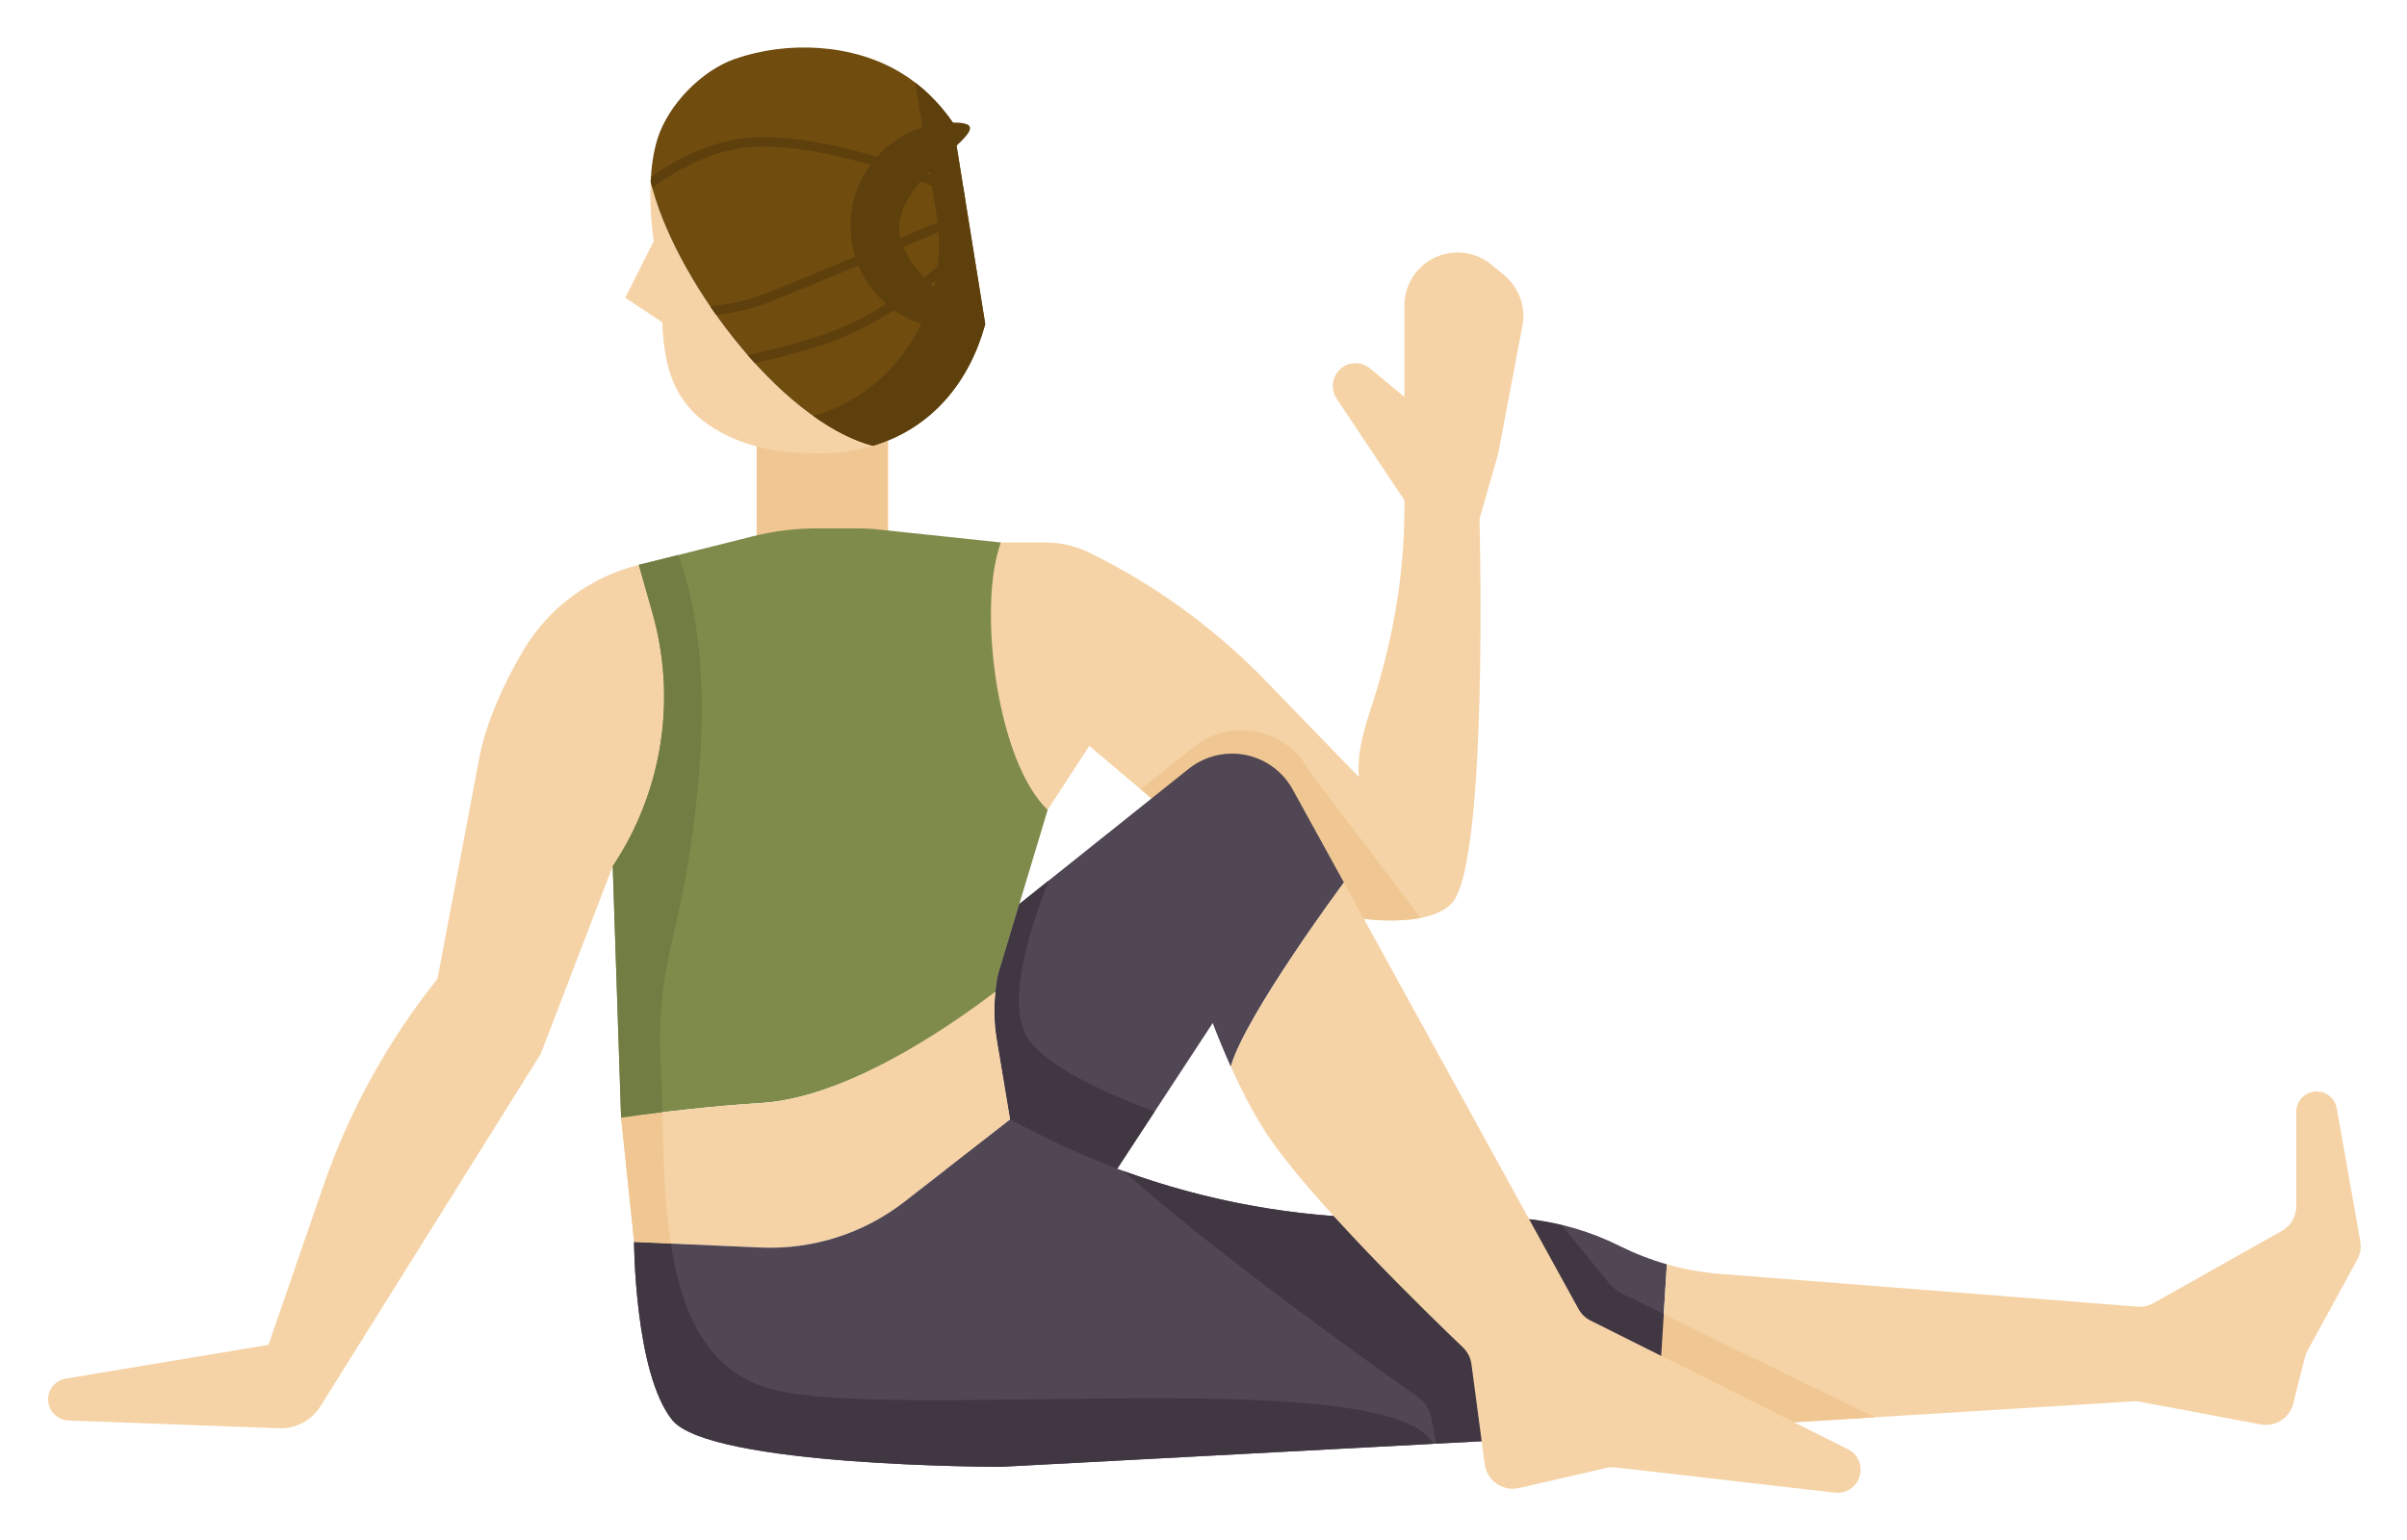
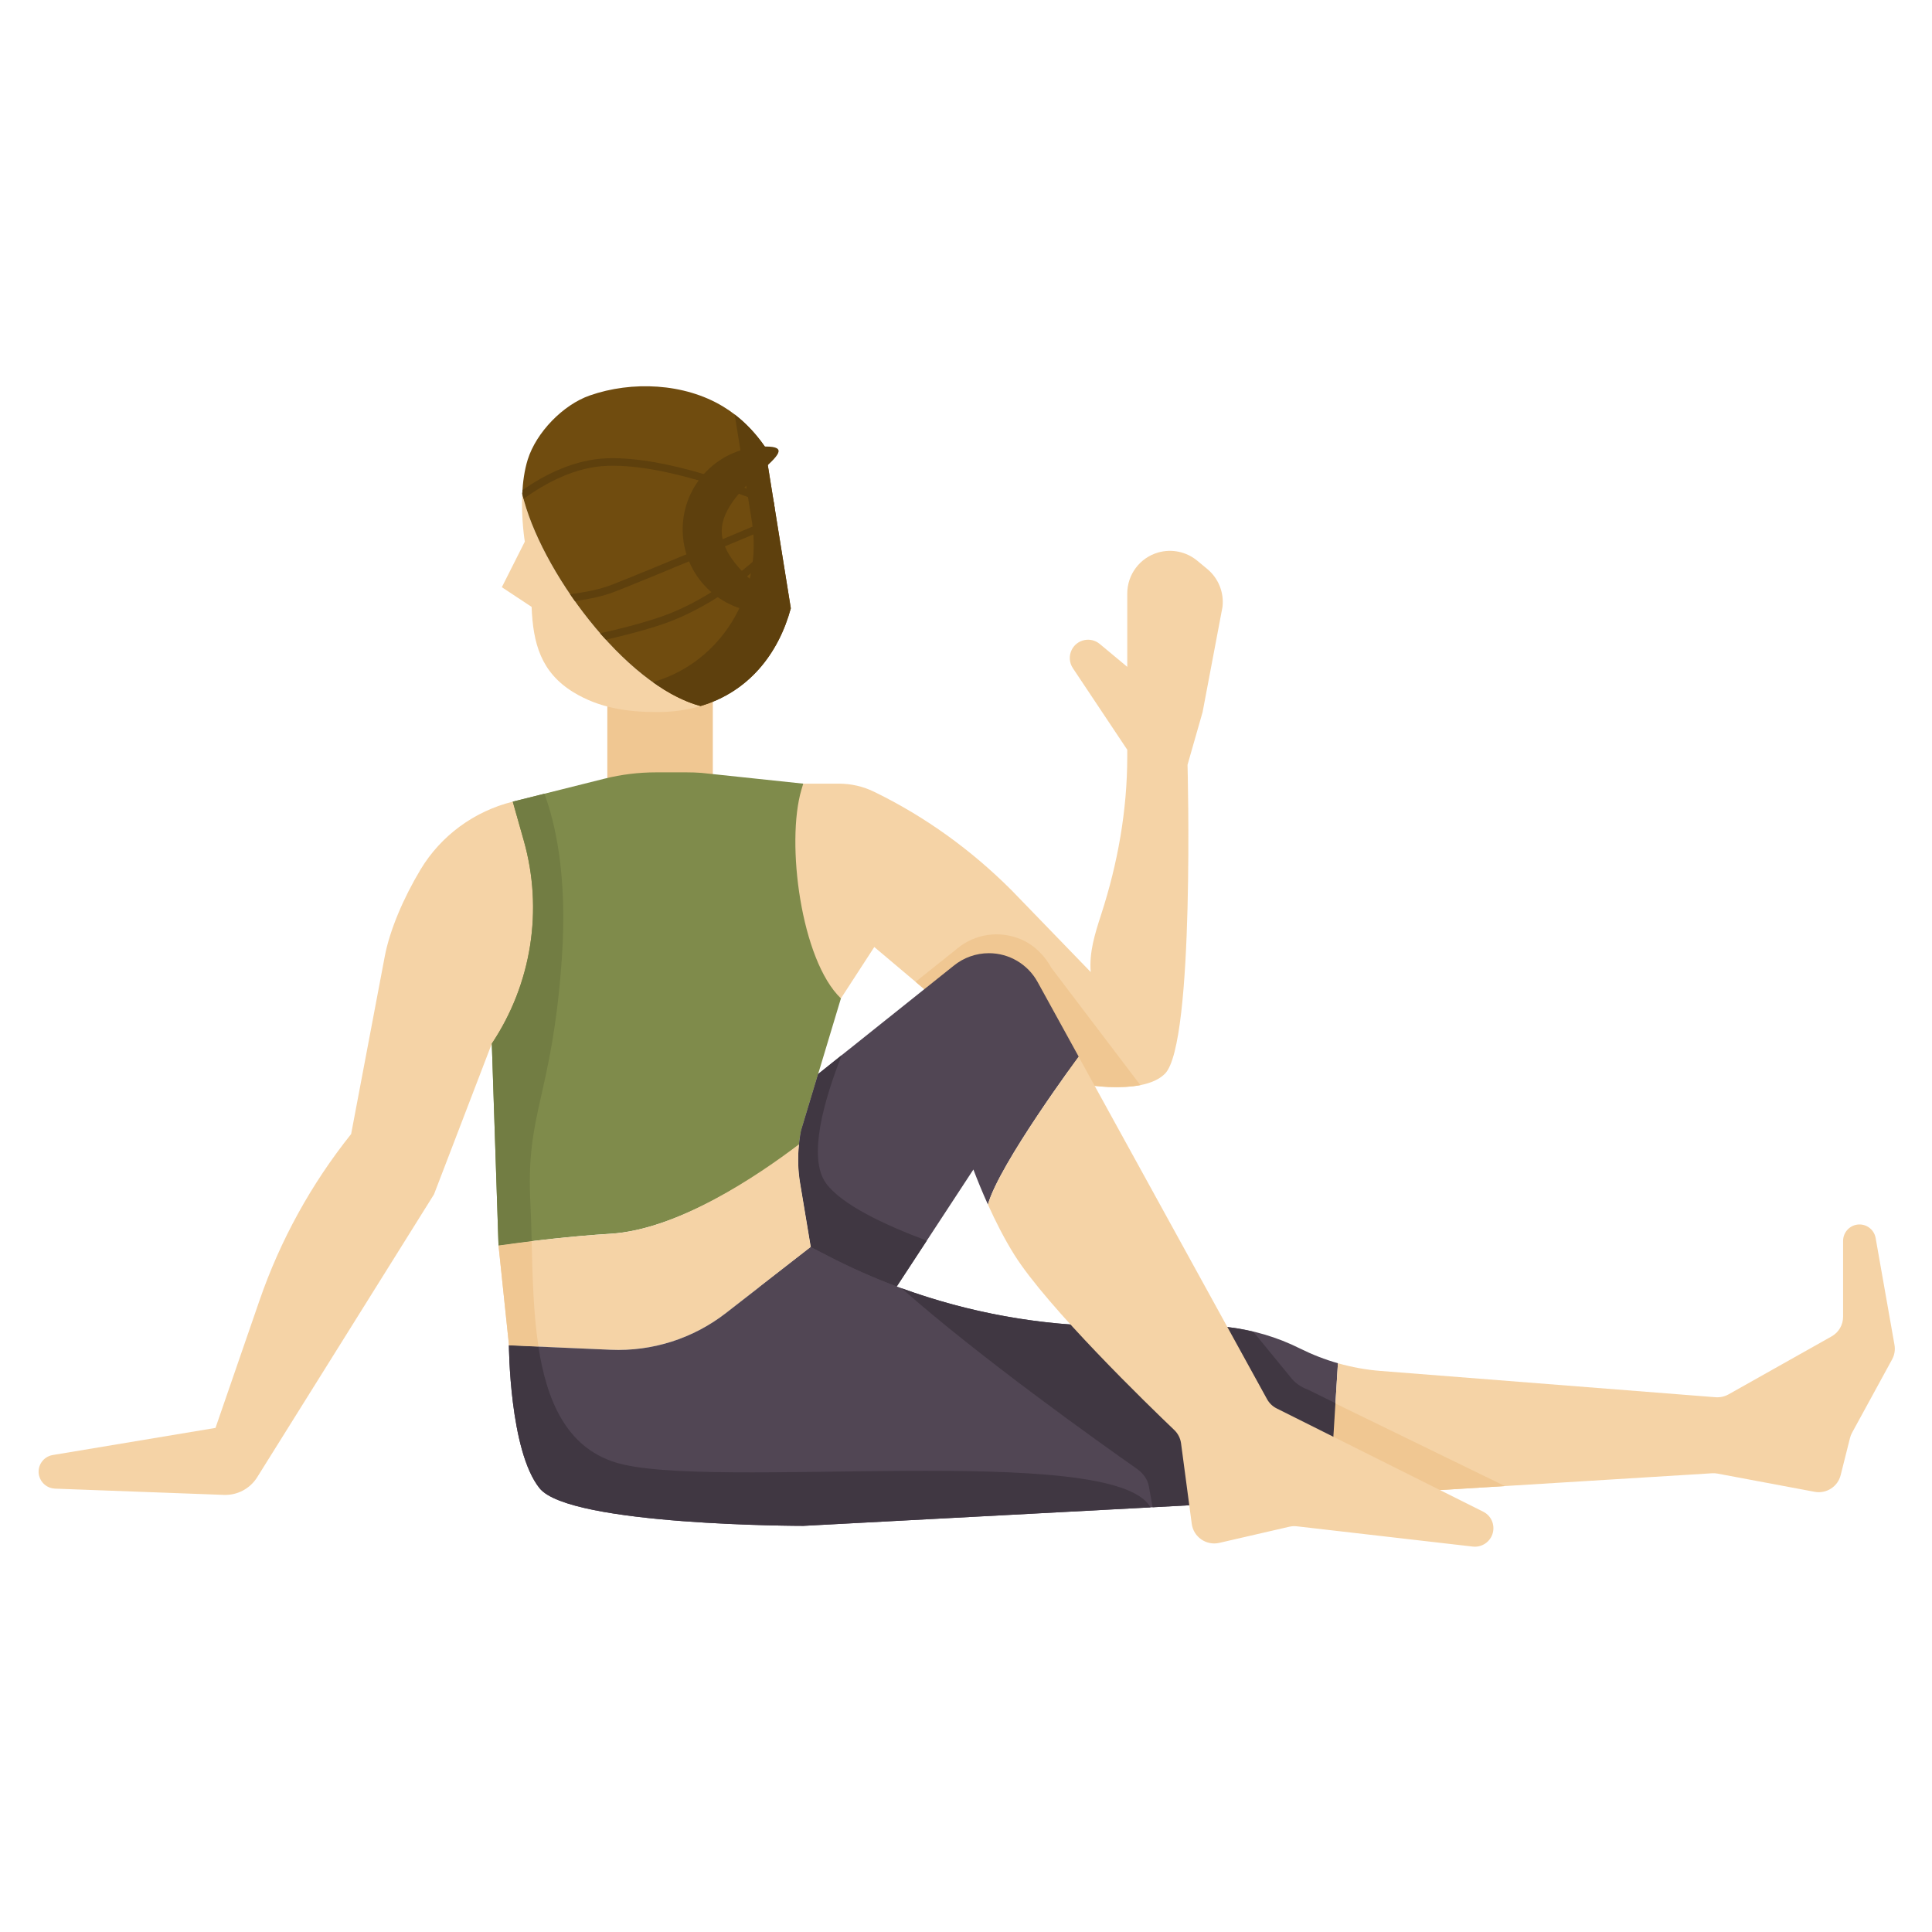
- <svg xmlns="http://www.w3.org/2000/svg" viewBox="-0.6 44.7 256.4 164.0">
+ <svg xmlns="http://www.w3.org/2000/svg" viewBox="-0.6 -1.5 256.4 256.4">
  <path fill="#f5d3a6" d="M111 131l4.43-6.82 6.64 5.6 22.62 12.83c.62 .07 1.24 .12 1.86 .15 3.05 .12 5.95-.26 7.45-1.76 4-4 3-41 3-41l2-7 2.64-13.95c.22-1.91-.53-3.79-2-5.02l-1.34-1.11c-1.44-1.2-3.38-1.61-5.19-1.1-2.44 .7-4.11 2.92-4.11 5.46v9.72l-3.65-3.04c-1.2-1-3.02-.62-3.72 .78-.39 .78-.33 1.71 .15 2.43l7.22 10.83v.91c0 7.13-1.26 14.17-3.46 20.95-.85 2.61-1.6 5.02-1.39 7.64l-10.52-10.87c-5.3-5.3-11.41-9.73-18.14-13.01-.06-.03-.11-.05-.17-.08-1.42-.69-2.98-1.03-4.56-1.04h-4.76s-6.43 5-5.57 14c.86 9 10.57 14.5 10.57 14.5z" />
  <path fill="#f5d3a6" d="M64.67 137l-7.67 20-23.47 37.55c-.95 1.52-2.64 2.41-4.42 2.34l-22.42-.83c-1-.04-1.85-.73-2.1-1.7-.32-1.27 .52-2.55 1.81-2.76l21.6-3.6 5.83-16.89c2.76-8.01 6.88-15.49 12.17-22.11l4.46-23.56c.66-3.49 2.47-7.74 4.75-11.54 2.71-4.51 7.13-7.74 12.24-9.01s7.8 6.76 8.12 14.93c.32 8.18-10.9 17.18-10.9 17.18z" />
  <path fill="#f0c792" d="M80 90.25v13.51l14-.59v-13.52z" />
  <path fill="#f5d3a6" d="M68.71 64.04c-.16 3.36 .34 6.34 .34 6.34l-3.05 6.05 3.95 2.61c.19 4.83 1.23 8.69 5.57 11.34 3.38 2.06 7.07 2.62 11.12 2.62 2.1 0 4-.29 5.73-.8-10.14-2.71-21.38-18.3-23.66-28.16z" />
  <path fill="#704c0f" d="M104.35 79.23l-3.45-21.47c-1.48-2.14-3.33-3.98-5.54-5.31-5.14-3.12-12.12-3.41-17.68-1.47-3.56 1.24-7.1 4.89-8.24 8.5-.45 1.44-.66 3.04-.73 4.56 2.28 9.86 13.52 25.45 23.66 28.16 6.41-1.89 10.35-6.96 11.98-12.97z" />
  <path fill="#7f8b4b" d="M111 131c-5.3-5.07-7.32-20.67-5.24-27.7l.24-.8-13.52-1.43c-.66-.05-1.31-.07-1.97-.07h-4.03c-2.31 0-4.61 .28-6.86 .84l-12.17 3.05 1.46 5.16c2.6 9.17 1.05 19.02-4.24 26.95l.89 26.79c4.46-.62 9.74-1.24 14.88-1.56 8.79-.53 19.45-7.53 24.99-11.72 .06-.66 .15-1.33 .29-1.98z" />
  <path fill="#7f8b4b" d="M90.45 175.84c-1.25 .53-2.56 .94-3.88 1.24 1.33-.3 2.63-.71 3.88-1.24z" />
  <path fill="#5e400d" d="M100.9 57.76c-1.12-1.62-2.46-3.07-4-4.25l2.28 14.16c1.44 8.96-3.47 17.94-12.01 20.99-.36 .13-.73 .25-1.11 .36-.02-.01-.04-.01-.06-.02 2.11 1.51 4.26 2.63 6.37 3.2 6.41-1.89 10.35-6.96 11.98-12.97z" />
  <path fill="#5e400d" d="M102.02 64.75c-3.19-1.37-13.95-5.69-22.04-5.43-4.26 .15-8.18 2.09-11.23 4.22-.01 .17-.03 .33-.04 .5 .05 .22 .11 .44 .17 .67 3.01-2.18 6.93-4.25 11.14-4.39 8.4-.29 20.17 4.71 22.19 5.61z" />
  <path fill="#5e400d" d="M75.05 77.35c.21 .31 .43 .62 .65 .92 1.91-.26 3.78-.65 5.36-1.27 6.04-2.39 18.69-7.73 18.81-7.78 .25-.11 .37-.4 .27-.65-.11-.26-.4-.37-.65-.27-.13 .05-12.76 5.39-18.8 7.77-1.63 .64-3.62 1.04-5.64 1.28z" />
  <path fill="#5e400d" d="M79.04 82.54c.25 .29 .51 .57 .77 .85 2.5-.56 5.13-1.24 7.49-2.04 7.57-2.58 13.44-8.23 13.69-8.47 .2-.19 .2-.51 .01-.71-.19-.2-.51-.2-.7-.01-.06 .06-5.96 5.74-13.32 8.24-2.51 .85-5.32 1.57-7.94 2.14z" />
  <path fill="#5e400d" d="M90 68.76c0-6.08 4.92-11 11-11s-5.82 5.15-5.82 11.22 11.9 10.78 5.82 10.78-11-4.92-11-11z" />
  <path fill="#f0c792" d="M138.96 126.99c-.91-1.66-2.28-3.06-4.02-3.81-2.93-1.26-6.17-.72-8.47 1.18l-5.56 4.44 1.16 .98 22.62 12.83c.62 .07 1.24 .12 1.86 .15 1.48 .06 2.92-.01 4.19-.25z" />
  <path fill="#514654" d="M107 164l-6.89 5.36 17.26 1.46 11.21-17.11c.56 1.47 1.21 3.05 1.93 4.65 1.49-5.37 12.04-19.62 12.05-19.62l-5.46-9.92c-1.3-2.36-3.77-3.82-6.46-3.82-1.71 0-3.36 .59-4.68 1.67l-17.98 14.36-2.26 7.5c-.14 .66-.22 1.32-.29 1.98 0 0-.01 0-.01 .01-.16 1.66-.12 3.33 .16 4.97z" />
  <path fill="#403742" d="M107 164l2.3 1.19c2.96 1.53 6 2.88 9.11 4.04l3.98-6.08c-5.52-2.06-11.34-4.78-13.39-7.65-2.43-3.41-.24-11.02 2.11-16.97l-3.13 2.5-2.26 7.5c-.14 .66-.22 1.32-.29 1.98 0 0-.01 0-.01 .01-.16 1.66-.12 3.33 .16 4.97z" />
  <path fill="#f5d3a6" d="M80.44 162.24c-5.14 .31-10.42 .93-14.88 1.55l1.39 13.25 13.5 .59c5.52 .24 10.94-1.49 15.31-4.88l11.24-8.75-1.42-8.51c-.28-1.7-.33-3.43-.14-5.13-5.49 4.17-16.11 11.34-25 11.88z" />
  <path fill="#514654" d="M171.96 177.48c-3.03-1.52-6.31-2.49-9.67-2.87l-15.36-.11c-13.1-.1-26-3.29-37.63-9.31l-2.3-1.19-11.25 8.75c-4.36 3.39-9.78 5.12-15.3 4.88l-13.51-.59s.06 13.96 4.06 18.96 35 5 35 5l51.24-2.73 18.62-1.13 1.1-17.72c-1.72-.49-3.39-1.14-5-1.94z" />
  <path fill="#f5d3a6" d="M250.82 176.97l-2.5-14.17c-.18-1.04-1.09-1.8-2.14-1.8-1.2 0-2.17 .97-2.18 2.18v10.07c0 1.08-.58 2.08-1.53 2.61l-13.67 7.69c-.52 .29-1.11 .42-1.71 .38l-44.47-3.49c-1.92-.15-3.82-.5-5.66-1.02l-1.1 17.72 14.64-.89 36.13-2.23c.25-.01 .49 0 .74 .05l12.85 2.41c1.56 .29 3.08-.68 3.46-2.22l1.23-4.89c.06-.25 .15-.48 .27-.71l5.32-9.74c.33-.6 .44-1.29 .32-1.95z" />
  <path fill="#403742" d="M106 201l46.08-2.45c-4.81-8.81-58.83-2.12-71.04-5.98-6.5-2.05-9.09-8.21-10.19-15.36l-3.91-.17c0 0 .06 13.96 4.06 18.96s35 5 35 5z" />
  <path fill="#f0c792" d="M69.96 163.22c-1.52 .18-3 .38-4.4 .57l1.39 13.25 3.91 .17c-.69-4.53-.79-9.46-.9-13.99z" />
  <path fill="#727d43" d="M69.79 158.18c-.64-12.21 2.89-14.14 4.17-32.47 .77-10.94-.87-17.98-2.31-21.87l-4.2 1.05 1.46 5.16c2.6 9.17 1.05 19.02-4.24 26.95l.89 26.79c1.39-.2 2.87-.39 4.4-.58-.04-1.75-.09-3.45-.17-5.03z" />
  <path fill="#f0c792" d="M176.54 184.72l-.68 12.42 14.64-.89 8.62-.53z" />
  <path fill="#403742" d="M175.86 197.14l.77-12.42-3.63-1.79c-.97-.35-1.76-.92-2.29-1.61l-4.98-6.08c-1.14-.27-2.28-.5-3.44-.62l-15.36-.12c-9.54-.07-18.96-1.79-27.87-5.03 10.3 9.13 26.47 20.63 31.21 23.95 .87 .61 1.43 1.43 1.59 2.3l.51 2.81 4.87-.26z" />
  <path fill="#f5d3a6" d="M196.24 199.12l-27.4-13.7c-.55-.27-.99-.7-1.29-1.24l-25-45.44s-10.56 14.25-12.04 19.62c1.02 2.25 2.18 4.55 3.49 6.64 4.37 6.99 17.89 20.08 21.24 23.28 .49 .47 .81 1.09 .9 1.77l1.42 10.68c.23 1.75 1.93 2.92 3.65 2.53l9.28-2.14c.33-.08 .68-.1 1.02-.06l23.35 2.69c1.22 .14 2.36-.65 2.66-1.84 .28-1.12-.25-2.28-1.28-2.79z" />
</svg>
